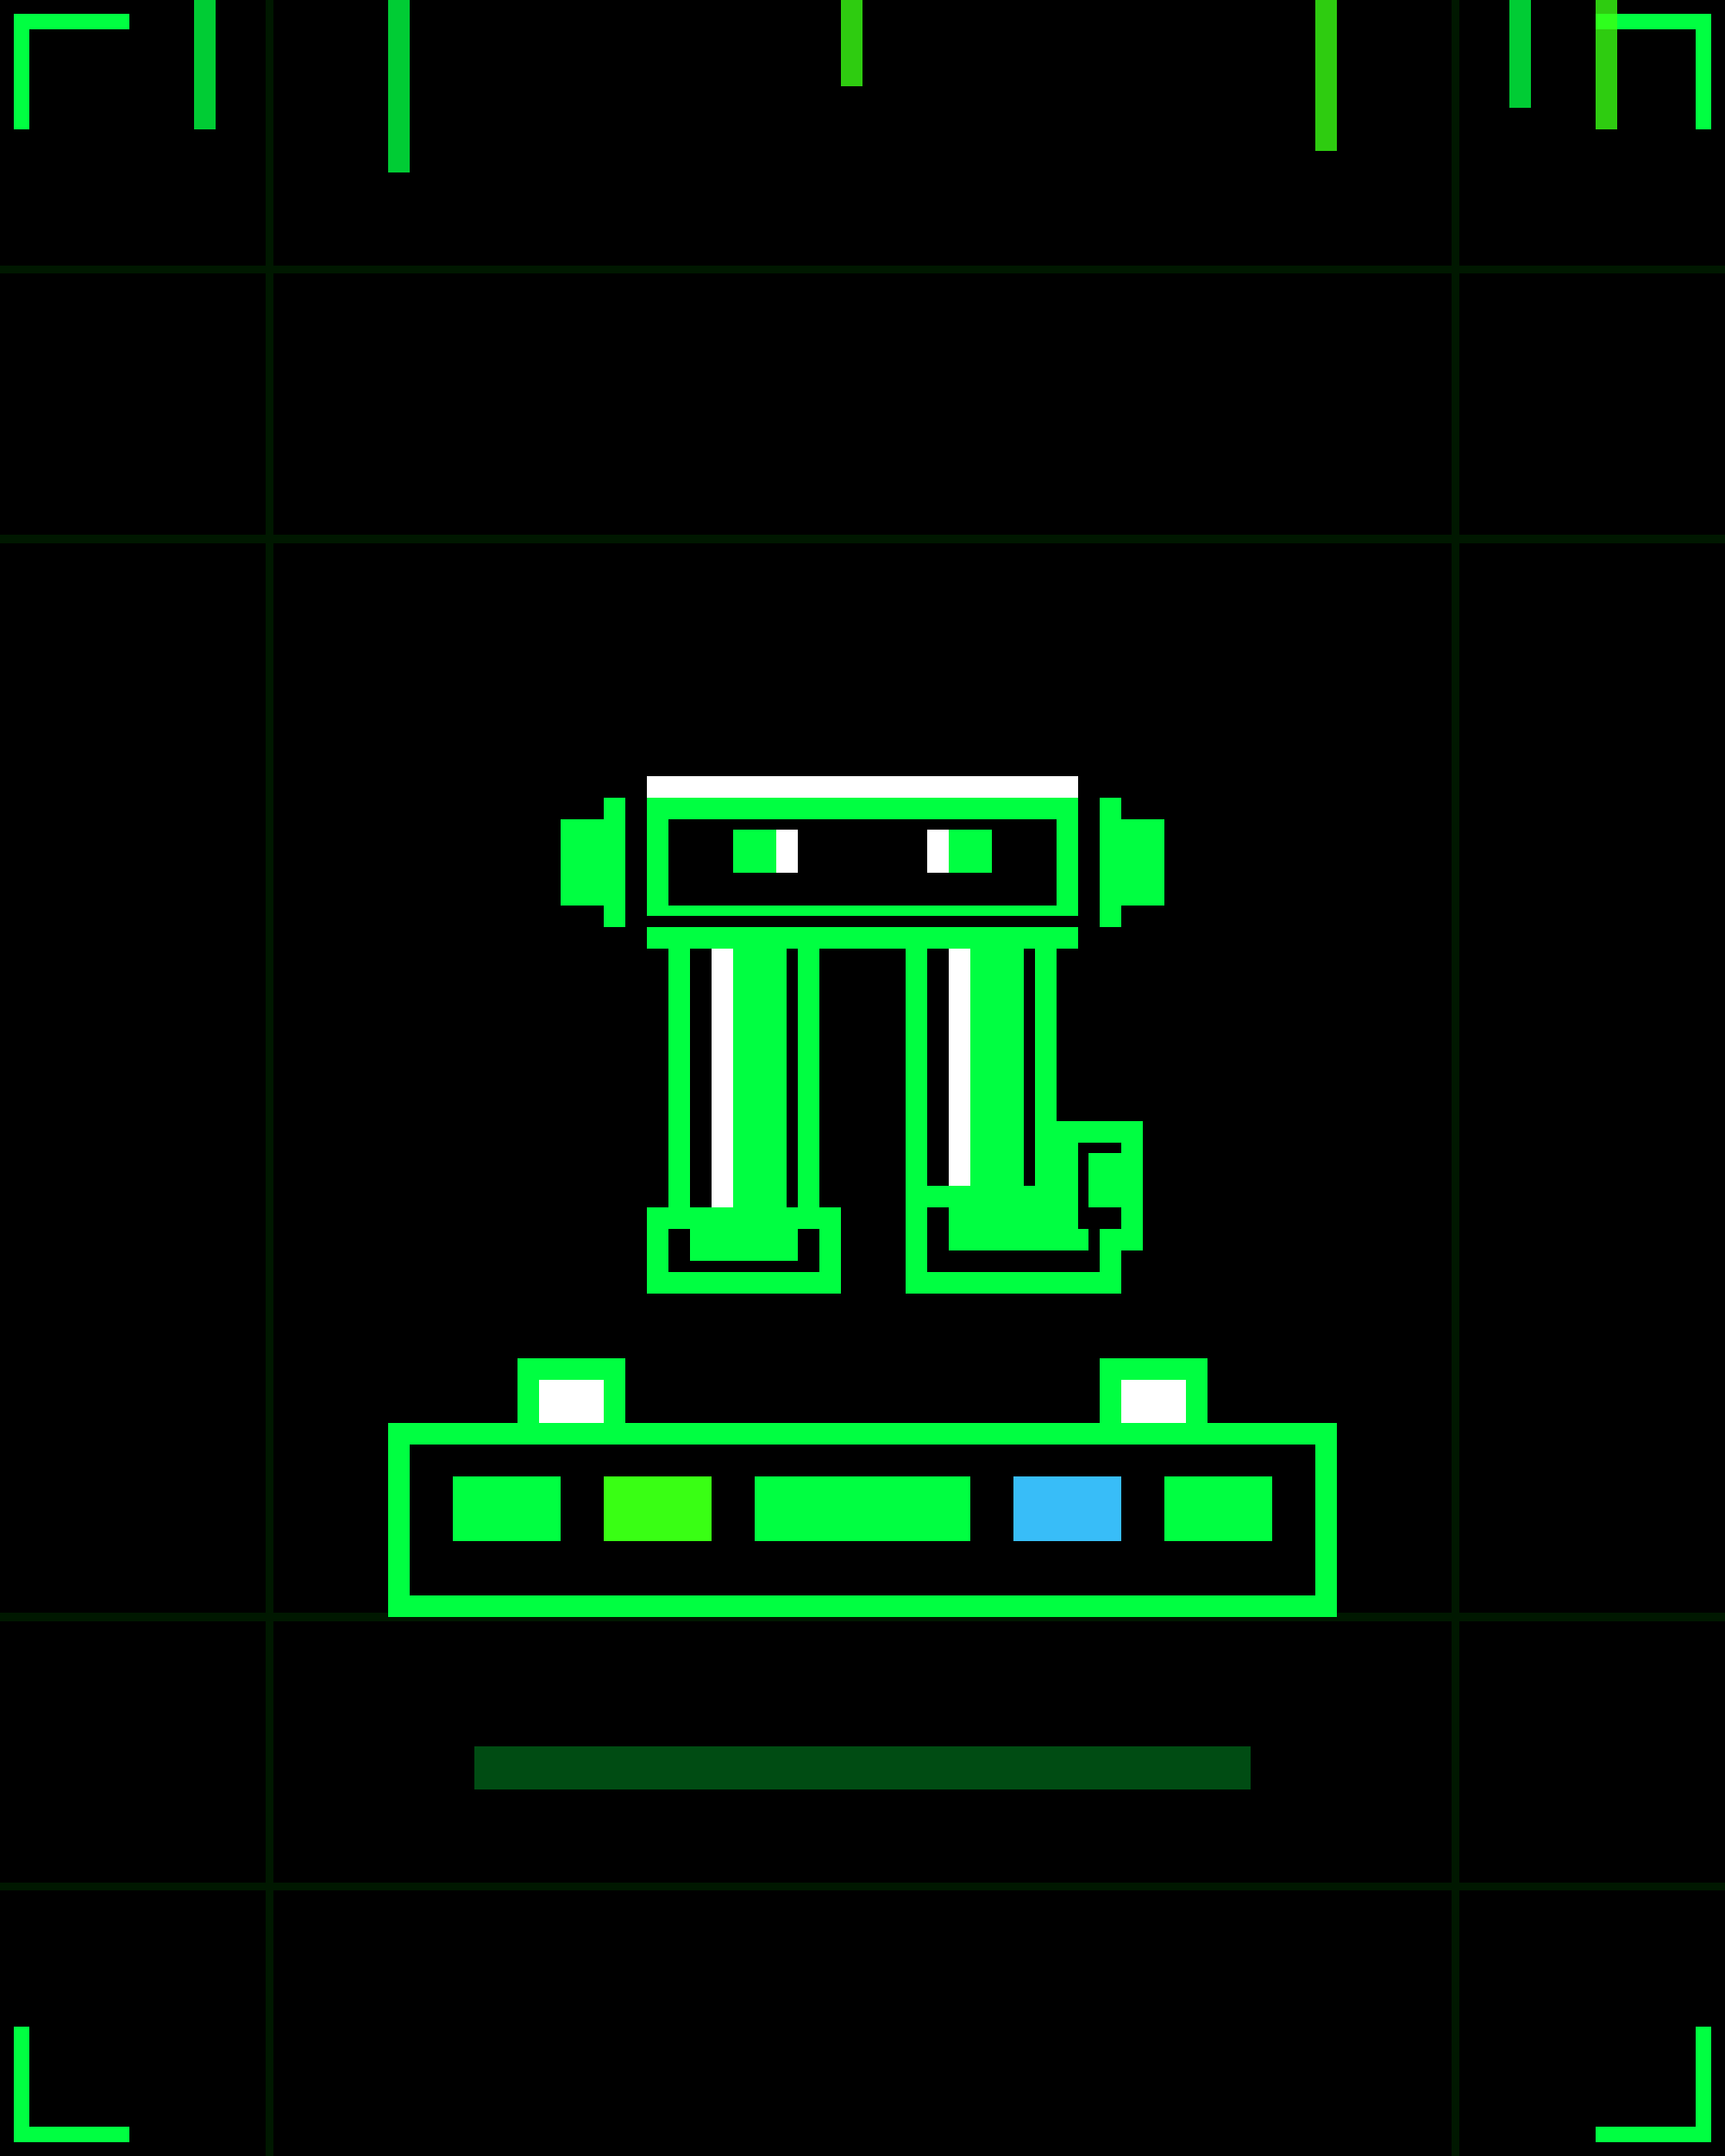
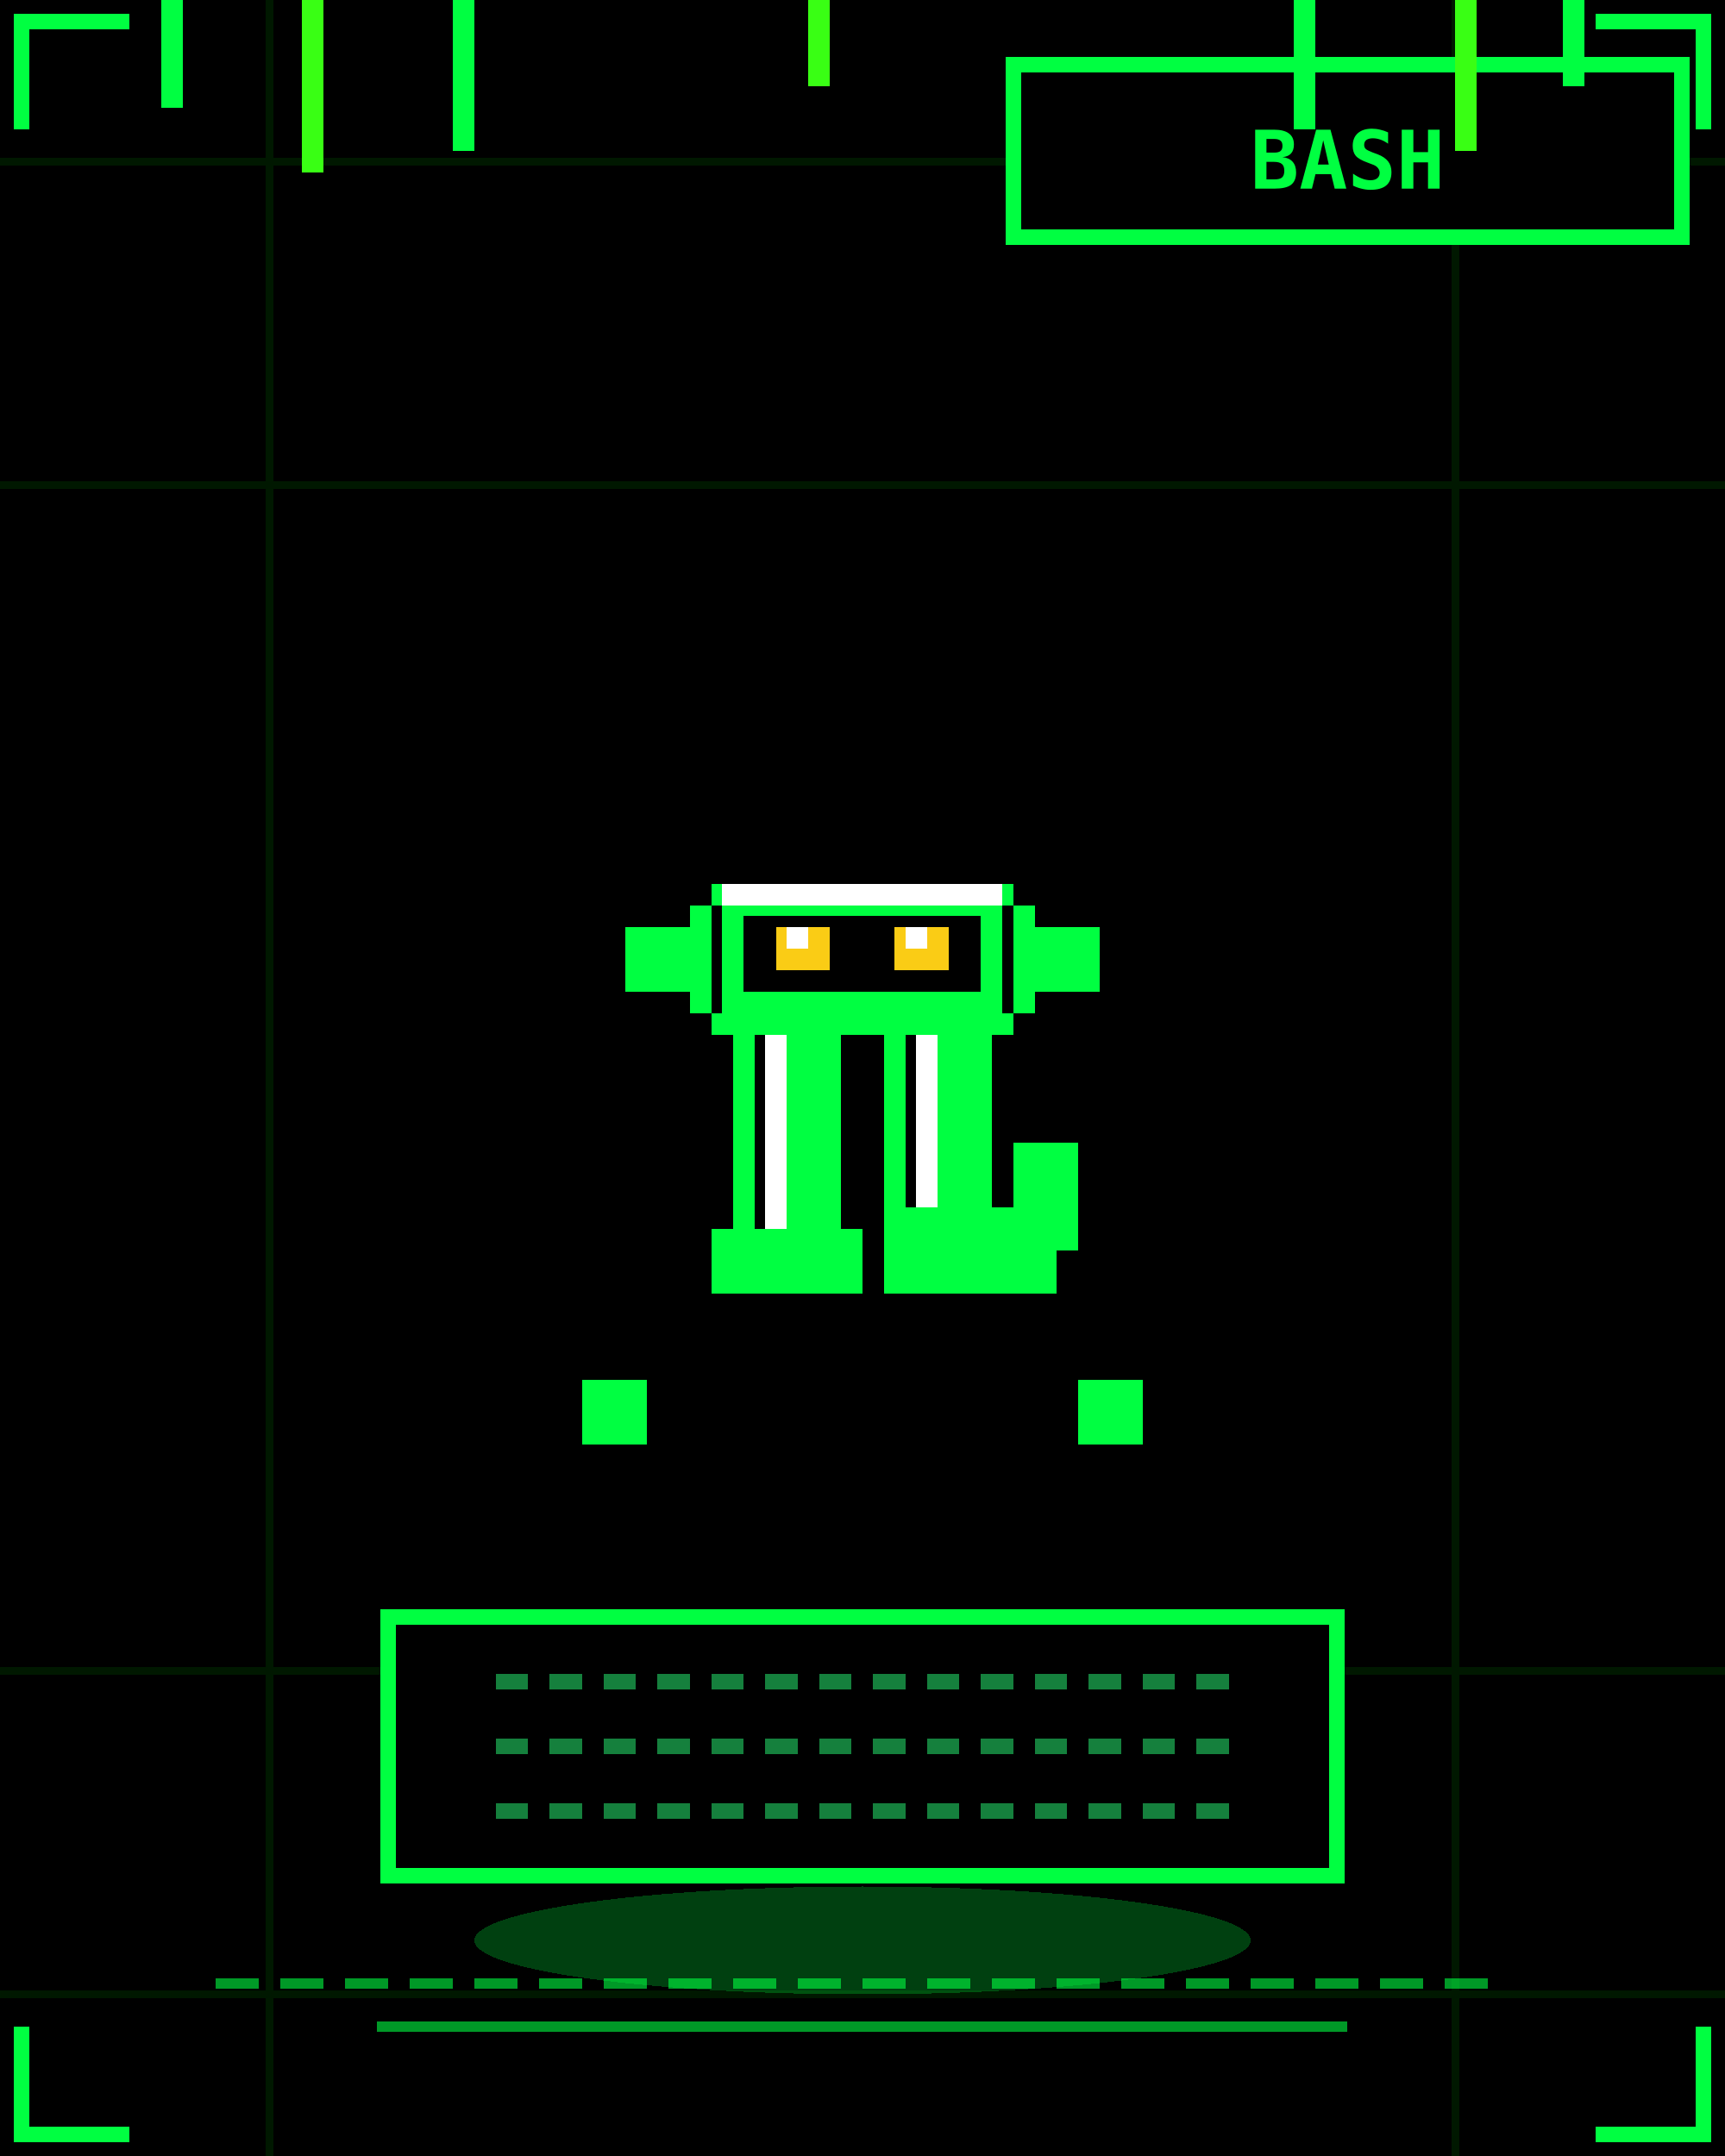
<svg xmlns="http://www.w3.org/2000/svg" viewBox="0 0 160 200" width="100%" height="100%" preserveAspectRatio="none" shape-rendering="crispEdges">
  <style>
-     @keyframes fastBob { 0%, 100% { transform: translateY(0px); } 50% { transform: translateY(2px); } }
-     @keyframes tapLeft { 0%, 100% { transform: translateY(0px); } 50% { transform: translateY(-4px); } }
-     @keyframes tapRight { 0%, 100% { transform: translateY(-4px); } 50% { transform: translateY(0px); } }
-     @keyframes matrixStream { 0% { transform: translateY(-10px); opacity: 0; } 30% { opacity: 0.9; } 80% { opacity: 0.9; } 100% { transform: translateY(190px); opacity: 0; } }
-     @keyframes sparkFloat { 0% { opacity: 0; transform: translate(0, 0); } 50% { opacity: 1; } 100% { opacity: 0; transform: translate(4px, -16px); } }
+     @keyframes matrixStream1 { 0% { transform: translateY(-10px); opacity: 0; } 30% { opacity: 1; } 100% { transform: translateY(205px); opacity: 0; } }
+     @keyframes matrixStream2 { 0% { transform: translateY(-10px); opacity: 0; } 30% { opacity: 1; } 100% { transform: translateY(205px); opacity: 0; } }
+     @keyframes typingHands { 0%, 100% { transform: translateY(0px); } 50% { transform: translateY(-3px); } }

-     .mascot-hack { animation: fastBob 0.22s steps(2) infinite; transform-origin: 80px 100px; }
-     .hand-l { animation: tapLeft 0.18s steps(2) infinite; }
-     .hand-r { animation: tapRight 0.18s steps(2) infinite; }
-     .stream-1 { animation: matrixStream 2.4s steps(8) infinite; }
-     .stream-2 { animation: matrixStream 3.2s steps(8) infinite 1.2s; }
-     .sparkle { animation: sparkFloat 0.8s steps(3) infinite; }
+     .stream-1 { animation: matrixStream1 2s steps(8) infinite; }
+     .stream-2 { animation: matrixStream2 2.6s steps(8) infinite 0.8s; }
+     .mascot-hacking { animation: typingHands 0.4s steps(2) infinite; transform-origin: 80px 100px; }
  </style>
  <rect width="160" height="200" fill="#000000" />
  <g stroke="#003b00" stroke-width="0.75" opacity="0.4">
-     <line x1="0" y1="25" x2="160" y2="25" />
-     <line x1="0" y1="50" x2="160" y2="50" />
-     <line x1="0" y1="150" x2="160" y2="150" />
-     <line x1="0" y1="175" x2="160" y2="175" />
+     <line x1="0" y1="15" x2="160" y2="15" />
+     <line x1="0" y1="45" x2="160" y2="45" />
+     <line x1="0" y1="155" x2="160" y2="155" />
+     <line x1="0" y1="185" x2="160" y2="185" />
    <line x1="25" y1="0" x2="25" y2="200" />
    <line x1="135" y1="0" x2="135" y2="200" />
  </g>
  <g stroke="#00ff41" stroke-width="1.5" fill="none">
    <path d="M2,12 L2,2 L12,2" />
    <path d="M158,12 L158,2 L148,2" />
    <path d="M2,188 L2,198 L12,198" />
    <path d="M158,188 L158,198 L148,198" />
  </g>
-   <g class="stream-1" fill="#00ff41" opacity="0.8">
-     <rect x="18" y="0" width="2" height="12" />
-     <rect x="140" y="0" width="2" height="10" />
-     <rect x="36" y="0" width="2" height="16" />
+   <g transform="translate(94, 6)">
+     <rect width="62" height="16" fill="#000000" stroke="#00ff41" stroke-width="1.5" />
+     <text x="31" y="11.5" font-family="'Fira Code', monospace" font-size="7.5" font-weight="900" fill="#00ff41" text-anchor="middle">BASH</text>
  </g>
-   <g class="stream-2" fill="#39ff14" opacity="0.8">
-     <rect x="122" y="0" width="2" height="14" />
-     <rect x="78" y="0" width="2" height="8" />
-     <rect x="148" y="0" width="2" height="12" />
+   <g class="stream-1" fill="#00ff41">
+     <rect x="15" y="0" width="2" height="10" />
+     <rect x="42" y="0" width="2" height="14" />
+     <rect x="120" y="0" width="2" height="12" />
+     <rect x="145" y="0" width="2" height="8" />
  </g>
-   <g class="sparkle" fill="#ffffff">
-     <rect x="52" y="136" width="3" height="3" />
-     <rect x="106" y="136" width="3" height="3" />
+   <g class="stream-2" fill="#39ff14">
+     <rect x="28" y="0" width="2" height="16" />
+     <rect x="75" y="0" width="2" height="8" />
+     <rect x="135" y="0" width="2" height="14" />
  </g>
-   <rect x="44" y="162" width="72" height="4" fill="#00ff41" opacity="0.3" />
-   <g class="mascot-hack">
-     <rect x="56" y="74" width="48" height="12" fill="#00ff41" />
-     <rect x="60" y="72" width="40" height="16" fill="#00ff41" />
-     <rect x="52" y="76" width="56" height="8" fill="#00ff41" />
-     <rect x="62" y="86" width="14" height="28" fill="#00ff41" />
-     <rect x="60" y="112" width="18" height="8" fill="#00ff41" />
-     <rect x="84" y="86" width="14" height="26" fill="#00ff41" />
-     <rect x="84" y="110" width="20" height="10" fill="#00ff41" />
-     <rect x="98" y="104" width="8" height="12" fill="#00ff41" />
-     <rect x="64" y="88" width="10" height="24" fill="#000000" />
-     <rect x="66" y="88" width="7" height="24" fill="#00ff41" />
-     <rect x="66" y="88" width="2" height="24" fill="#ffffff" />
-     <rect x="62" y="114" width="14" height="4" fill="#000000" />
-     <rect x="64" y="114" width="10" height="3" fill="#00ff41" />
-     <rect x="86" y="88" width="10" height="22" fill="#000000" />
-     <rect x="88" y="88" width="7" height="22" fill="#00ff41" />
-     <rect x="88" y="88" width="2" height="22" fill="#ffffff" />
-     <rect x="86" y="112" width="16" height="6" fill="#000000" />
-     <rect x="88" y="112" width="13" height="4" fill="#00ff41" />
-     <rect x="100" y="106" width="4" height="8" fill="#000000" />
-     <rect x="101" y="107" width="3" height="5" fill="#00ff41" />
-     <rect x="58" y="74" width="44" height="12" fill="#000000" />
-     <rect x="60" y="74" width="40" height="12" fill="#00ff41" />
-     <rect x="60" y="72" width="40" height="2" fill="#ffffff" />
-     <rect x="58" y="85" width="44" height="1" fill="#000000" />
-     <rect x="62" y="76" width="36" height="8" fill="#000000" />
+   <g transform="translate(36, 150)">
+     <rect width="88" height="24" fill="#000000" stroke="#00ff41" stroke-width="1.5" />
+     <line x1="10" y1="6" x2="78" y2="6" stroke="#15803d" stroke-width="1.5" stroke-dasharray="3,2" />
+     <line x1="10" y1="12" x2="78" y2="12" stroke="#15803d" stroke-width="1.5" stroke-dasharray="3,2" />
+     <line x1="10" y1="18" x2="78" y2="18" stroke="#15803d" stroke-width="1.5" stroke-dasharray="3,2" />
+   </g>
+   <g opacity="0.6" stroke="#00ff41" stroke-width="1">
+     <line x1="20" y1="184" x2="140" y2="184" stroke-dasharray="4,2" />
+     <line x1="35" y1="188" x2="125" y2="188" />
+   </g>
+   <ellipse cx="80" cy="180" rx="36" ry="5" fill="#00ff41" opacity="0.25" />
+   <g class="mascot-hacking">
+     <rect x="64" y="84" width="32" height="10" fill="#00ff41" />
+     <rect x="66" y="82" width="28" height="14" fill="#00ff41" />
+     <rect x="62" y="86" width="36" height="6" fill="#00ff41" />
+     <rect x="68" y="94" width="10" height="22" fill="#00ff41" />
+     <rect x="66" y="114" width="14" height="6" fill="#00ff41" />
+     <rect x="82" y="94" width="10" height="20" fill="#00ff41" />
+     <rect x="82" y="112" width="16" height="8" fill="#00ff41" />
+     <rect x="94" y="106" width="6" height="10" fill="#00ff41" />
+     <rect x="70" y="96" width="6" height="18" fill="#000000" />
+     <rect x="71" y="96" width="5" height="18" fill="#00ff41" />
+     <rect x="71" y="96" width="2" height="18" fill="#ffffff" />
+     <rect x="84" y="96" width="6" height="16" fill="#000000" />
+     <rect x="85" y="96" width="5" height="16" fill="#00ff41" />
+     <rect x="85" y="96" width="2" height="16" fill="#ffffff" />
+     <rect x="66" y="84" width="28" height="10" fill="#000000" />
+     <rect x="67" y="84" width="26" height="10" fill="#00ff41" />
+     <rect x="67" y="82" width="26" height="2" fill="#ffffff" />
+     <rect x="69" y="85" width="22" height="7" fill="#000000" />
+     <rect x="72" y="86" width="5" height="4" fill="#facc15" />
+     <rect x="73" y="86" width="2" height="2" fill="#ffffff" />
+     <rect x="83" y="86" width="5" height="4" fill="#facc15" />
+     <rect x="84" y="86" width="2" height="2" fill="#ffffff" />
    <g fill="#00ff41">
-       <rect x="68" y="77" width="6" height="4" />
-       <rect x="72" y="77" width="2" height="4" fill="#ffffff" />
-       <rect x="86" y="77" width="6" height="4" />
-       <rect x="86" y="77" width="2" height="4" fill="#ffffff" />
+       <rect x="58" y="86" width="4" height="6" />
+       <rect x="98" y="86" width="4" height="6" />
    </g>
-   </g>
-   <g>
-     <rect x="36" y="132" width="88" height="18" fill="#00ff41" />
-     <rect x="38" y="134" width="84" height="14" fill="#000000" />
-     <rect x="42" y="137" width="10" height="6" fill="#00ff41" />
-     <rect x="56" y="137" width="10" height="6" fill="#39ff14" />
-     <rect x="70" y="137" width="20" height="6" fill="#00ff41" />
-     <rect x="94" y="137" width="10" height="6" fill="#38bdf8" />
-     <rect x="108" y="137" width="10" height="6" fill="#00ff41" />
-   </g>
-   <g class="hand-l" fill="#00ff41">
-     <rect x="48" y="126" width="10" height="8" />
-     <rect x="50" y="128" width="6" height="4" fill="#ffffff" />
-   </g>
-   <g class="hand-r" fill="#00ff41">
-     <rect x="102" y="126" width="10" height="8" />
-     <rect x="104" y="128" width="6" height="4" fill="#ffffff" />
+     <rect x="54" y="128" width="6" height="6" fill="#00ff41" />
+     <rect x="100" y="128" width="6" height="6" fill="#00ff41" />
  </g>
</svg>
